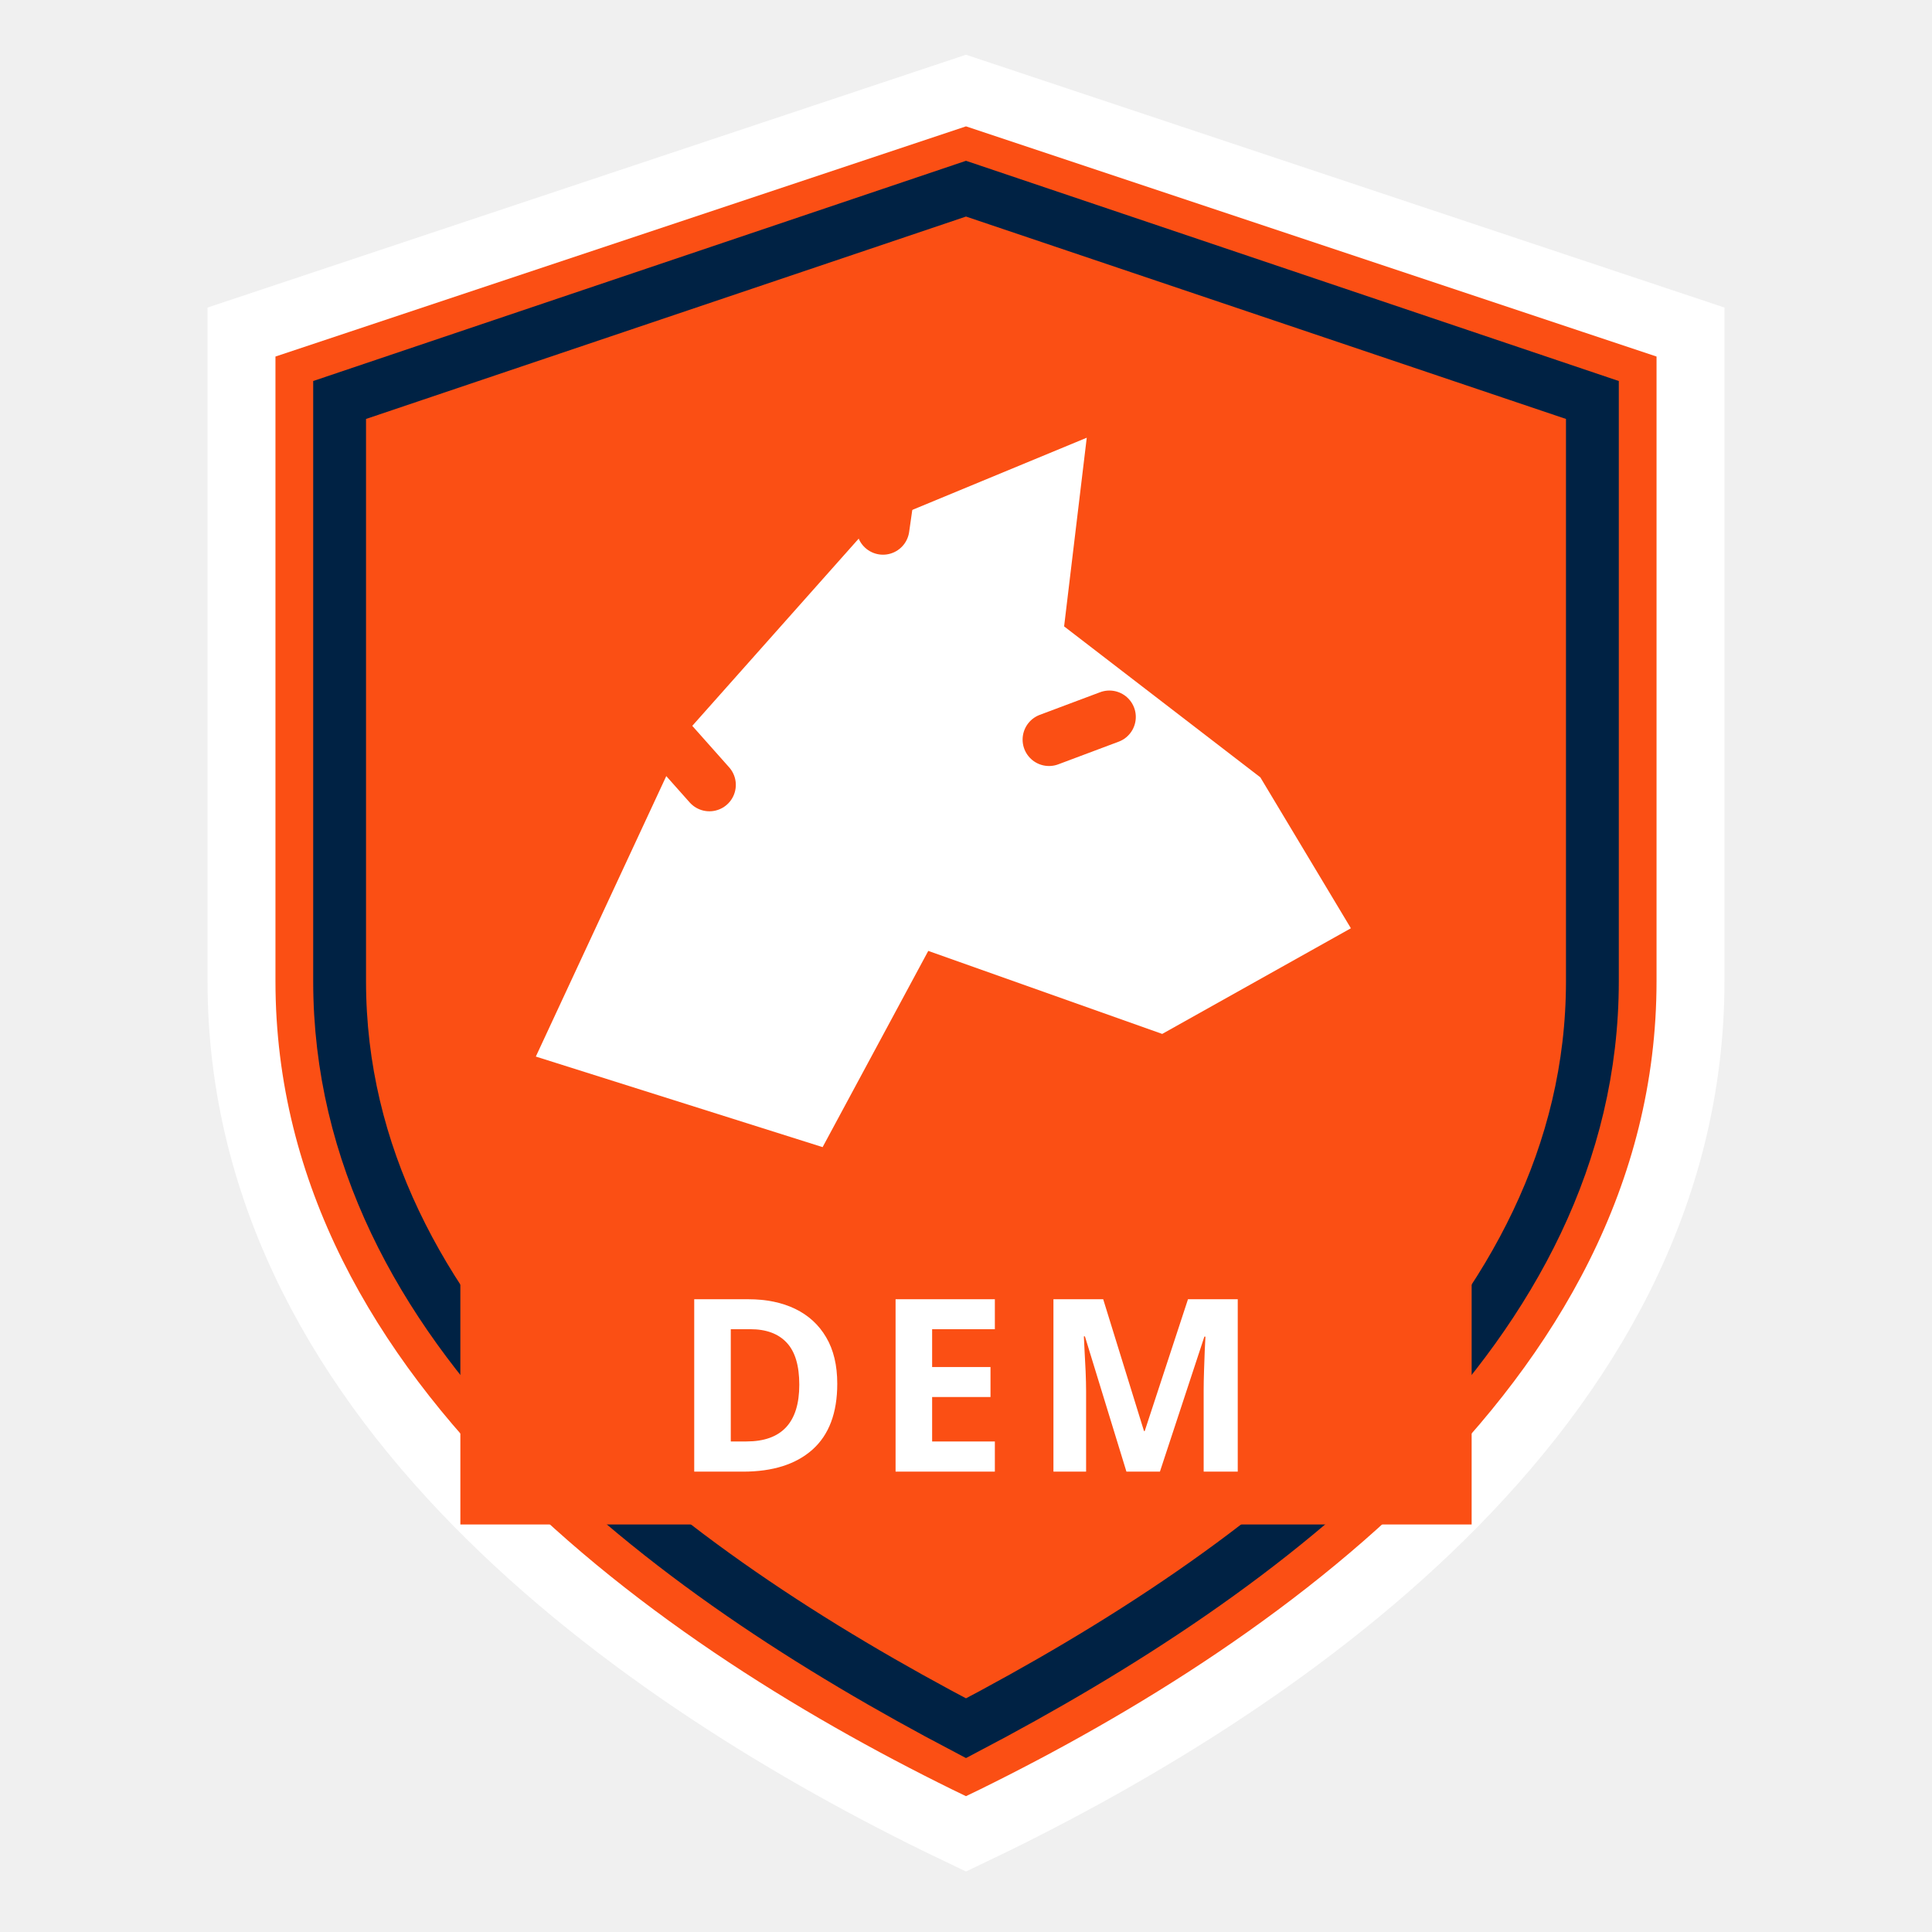
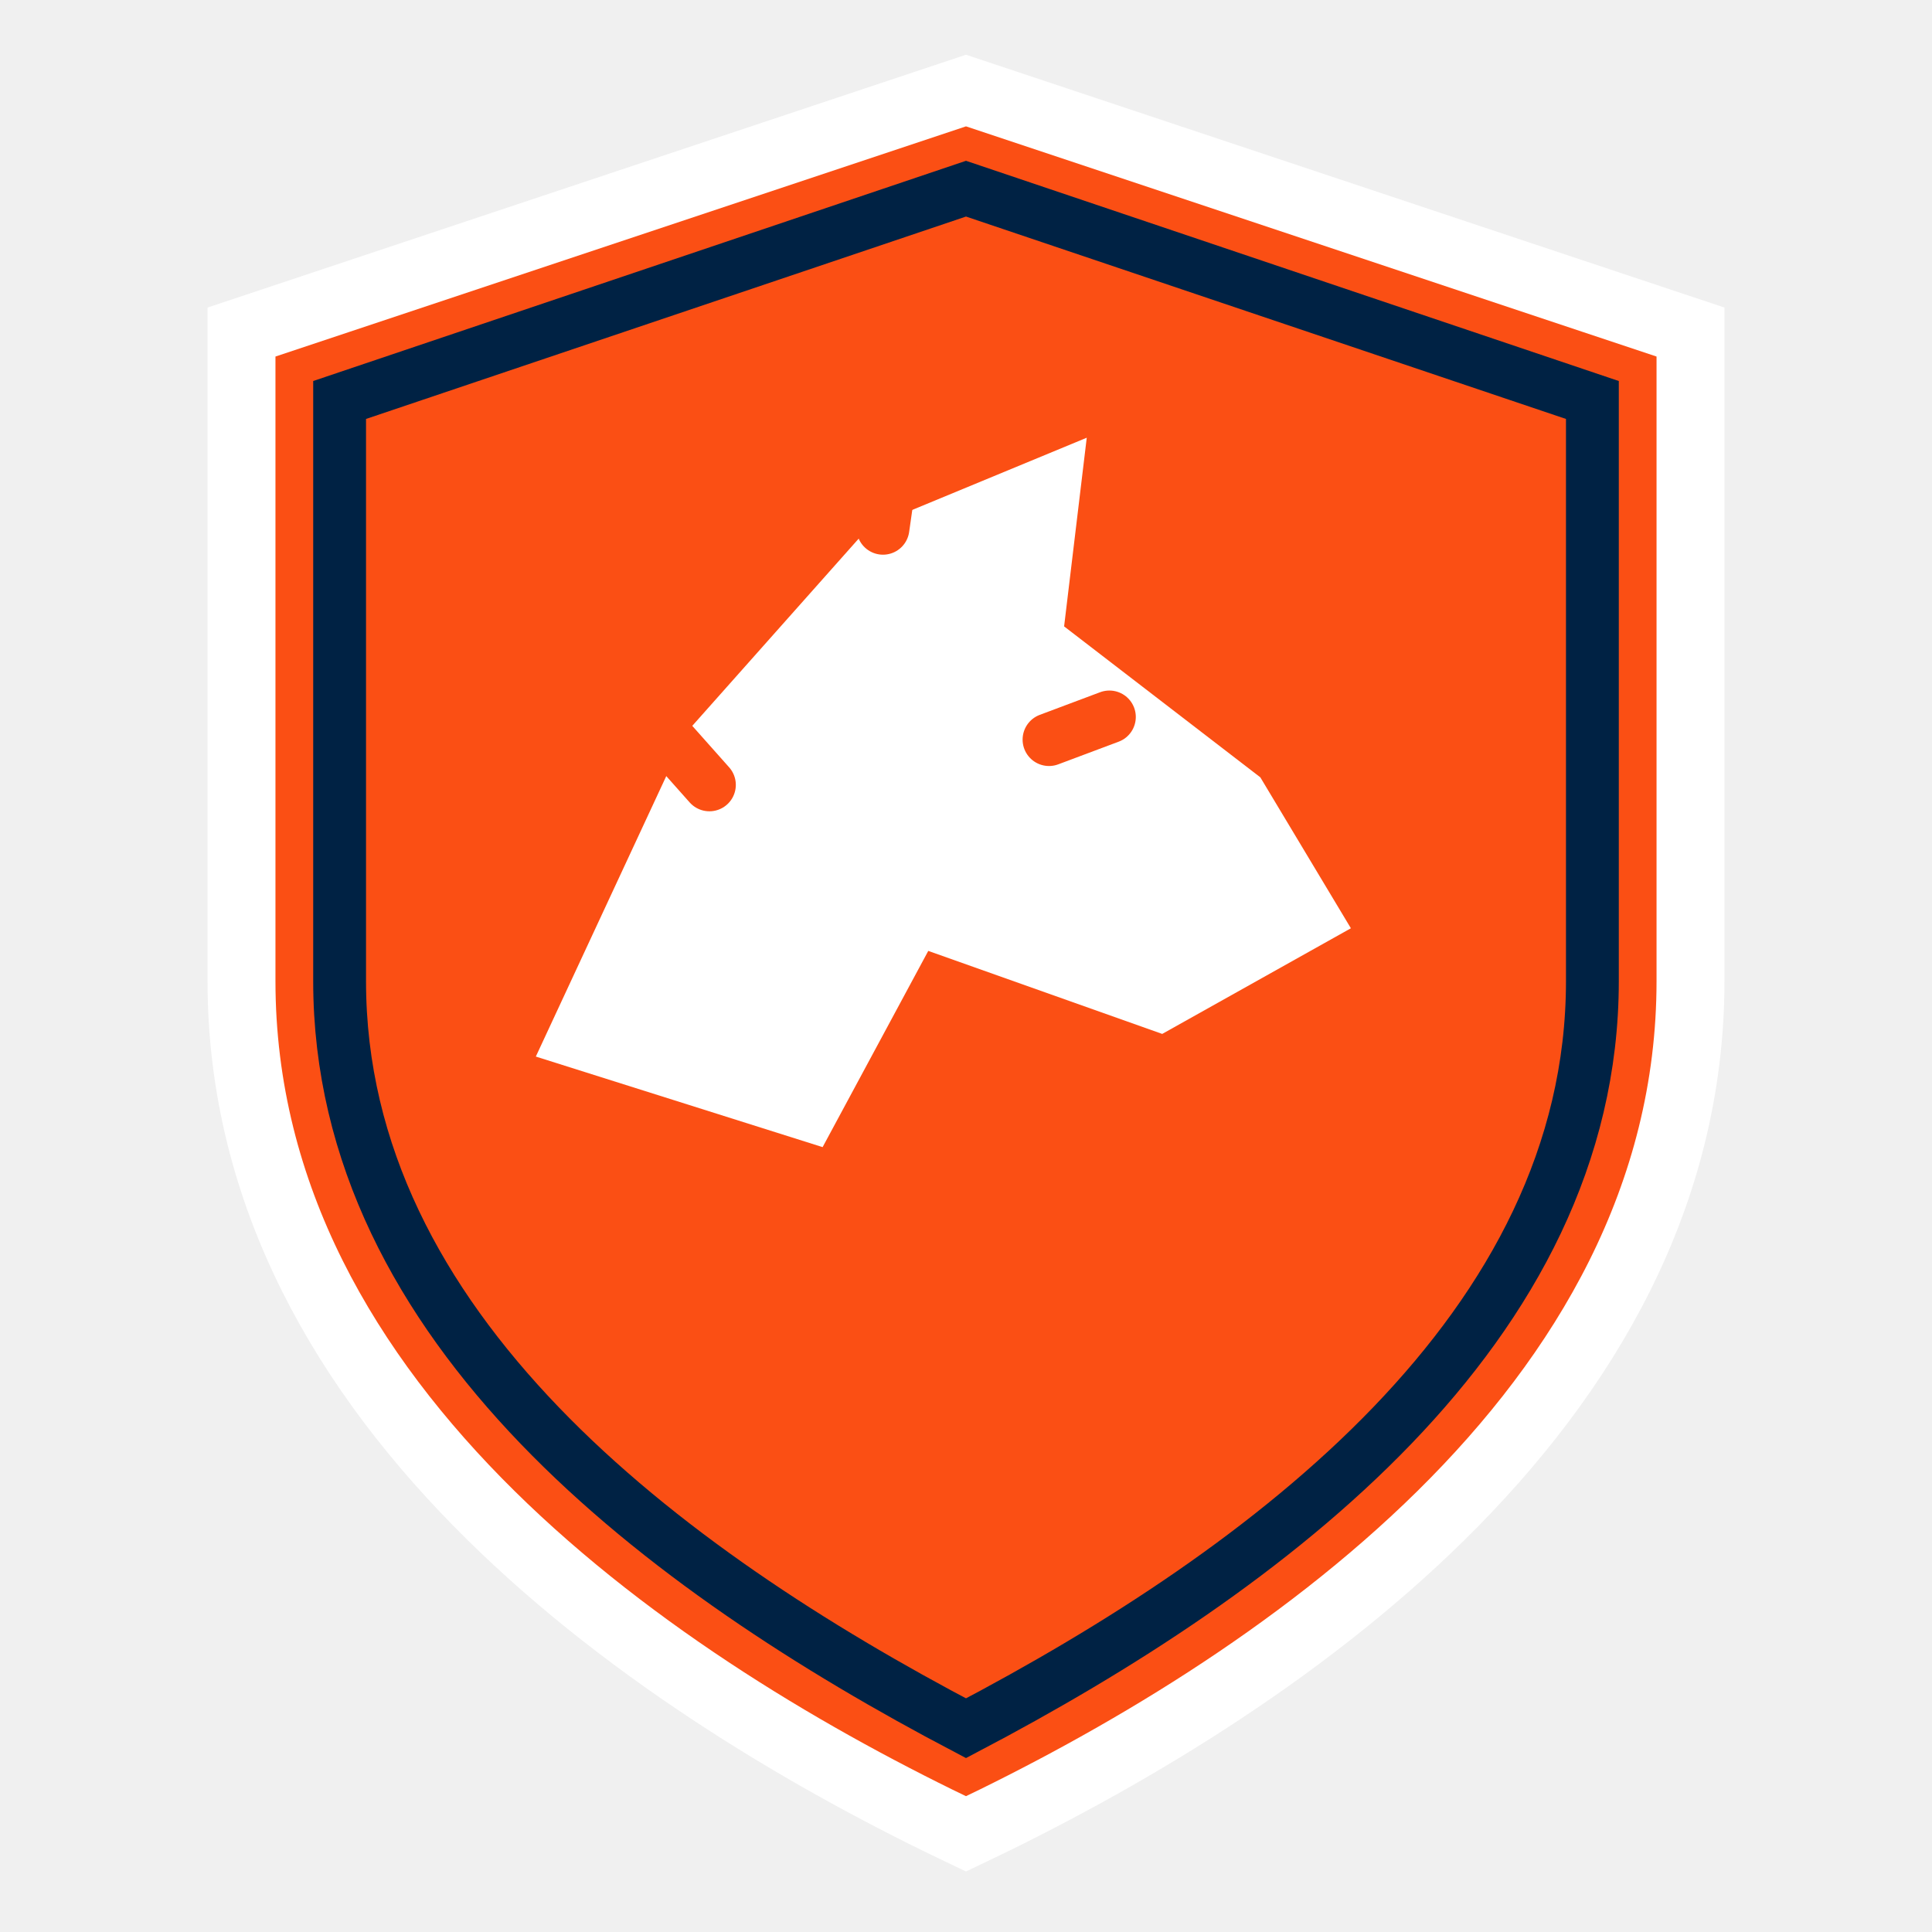
<svg xmlns="http://www.w3.org/2000/svg" width="512" height="512" viewBox="0 0 256 256">
  <path d="M128 12 224 44v86c0 57-56 94-96 113-40-19-96-56-96-113V44Z" fill="#fb4f14" stroke="#ffffff" stroke-width="9" />
  <path d="M128 25 211 53v77c0 46-43 78-83 99-40-21-83-53-83-99V53Z" fill="none" stroke="#002244" stroke-width="7" />
  <g fill="#ffffff" stroke-linejoin="round" stroke-linecap="round">
    <path d="m71 140 20-43 24-27 29-12-3 25 26 20 12 20-25 14-31-11-14 26Z" />
    <path d="m94 104-16-18 14-24 28-13-3 21m22 28 8-3" fill="none" stroke="#fb4f14" stroke-width="7" />
  </g>
-   <path d="M61 165h134v37H61Z" fill="#fb4f14" />
-   <text x="128" y="195" text-anchor="middle" font-family="sans-serif" font-size="32" font-weight="900" letter-spacing="3" fill="#ffffff">DEM</text>
</svg>
